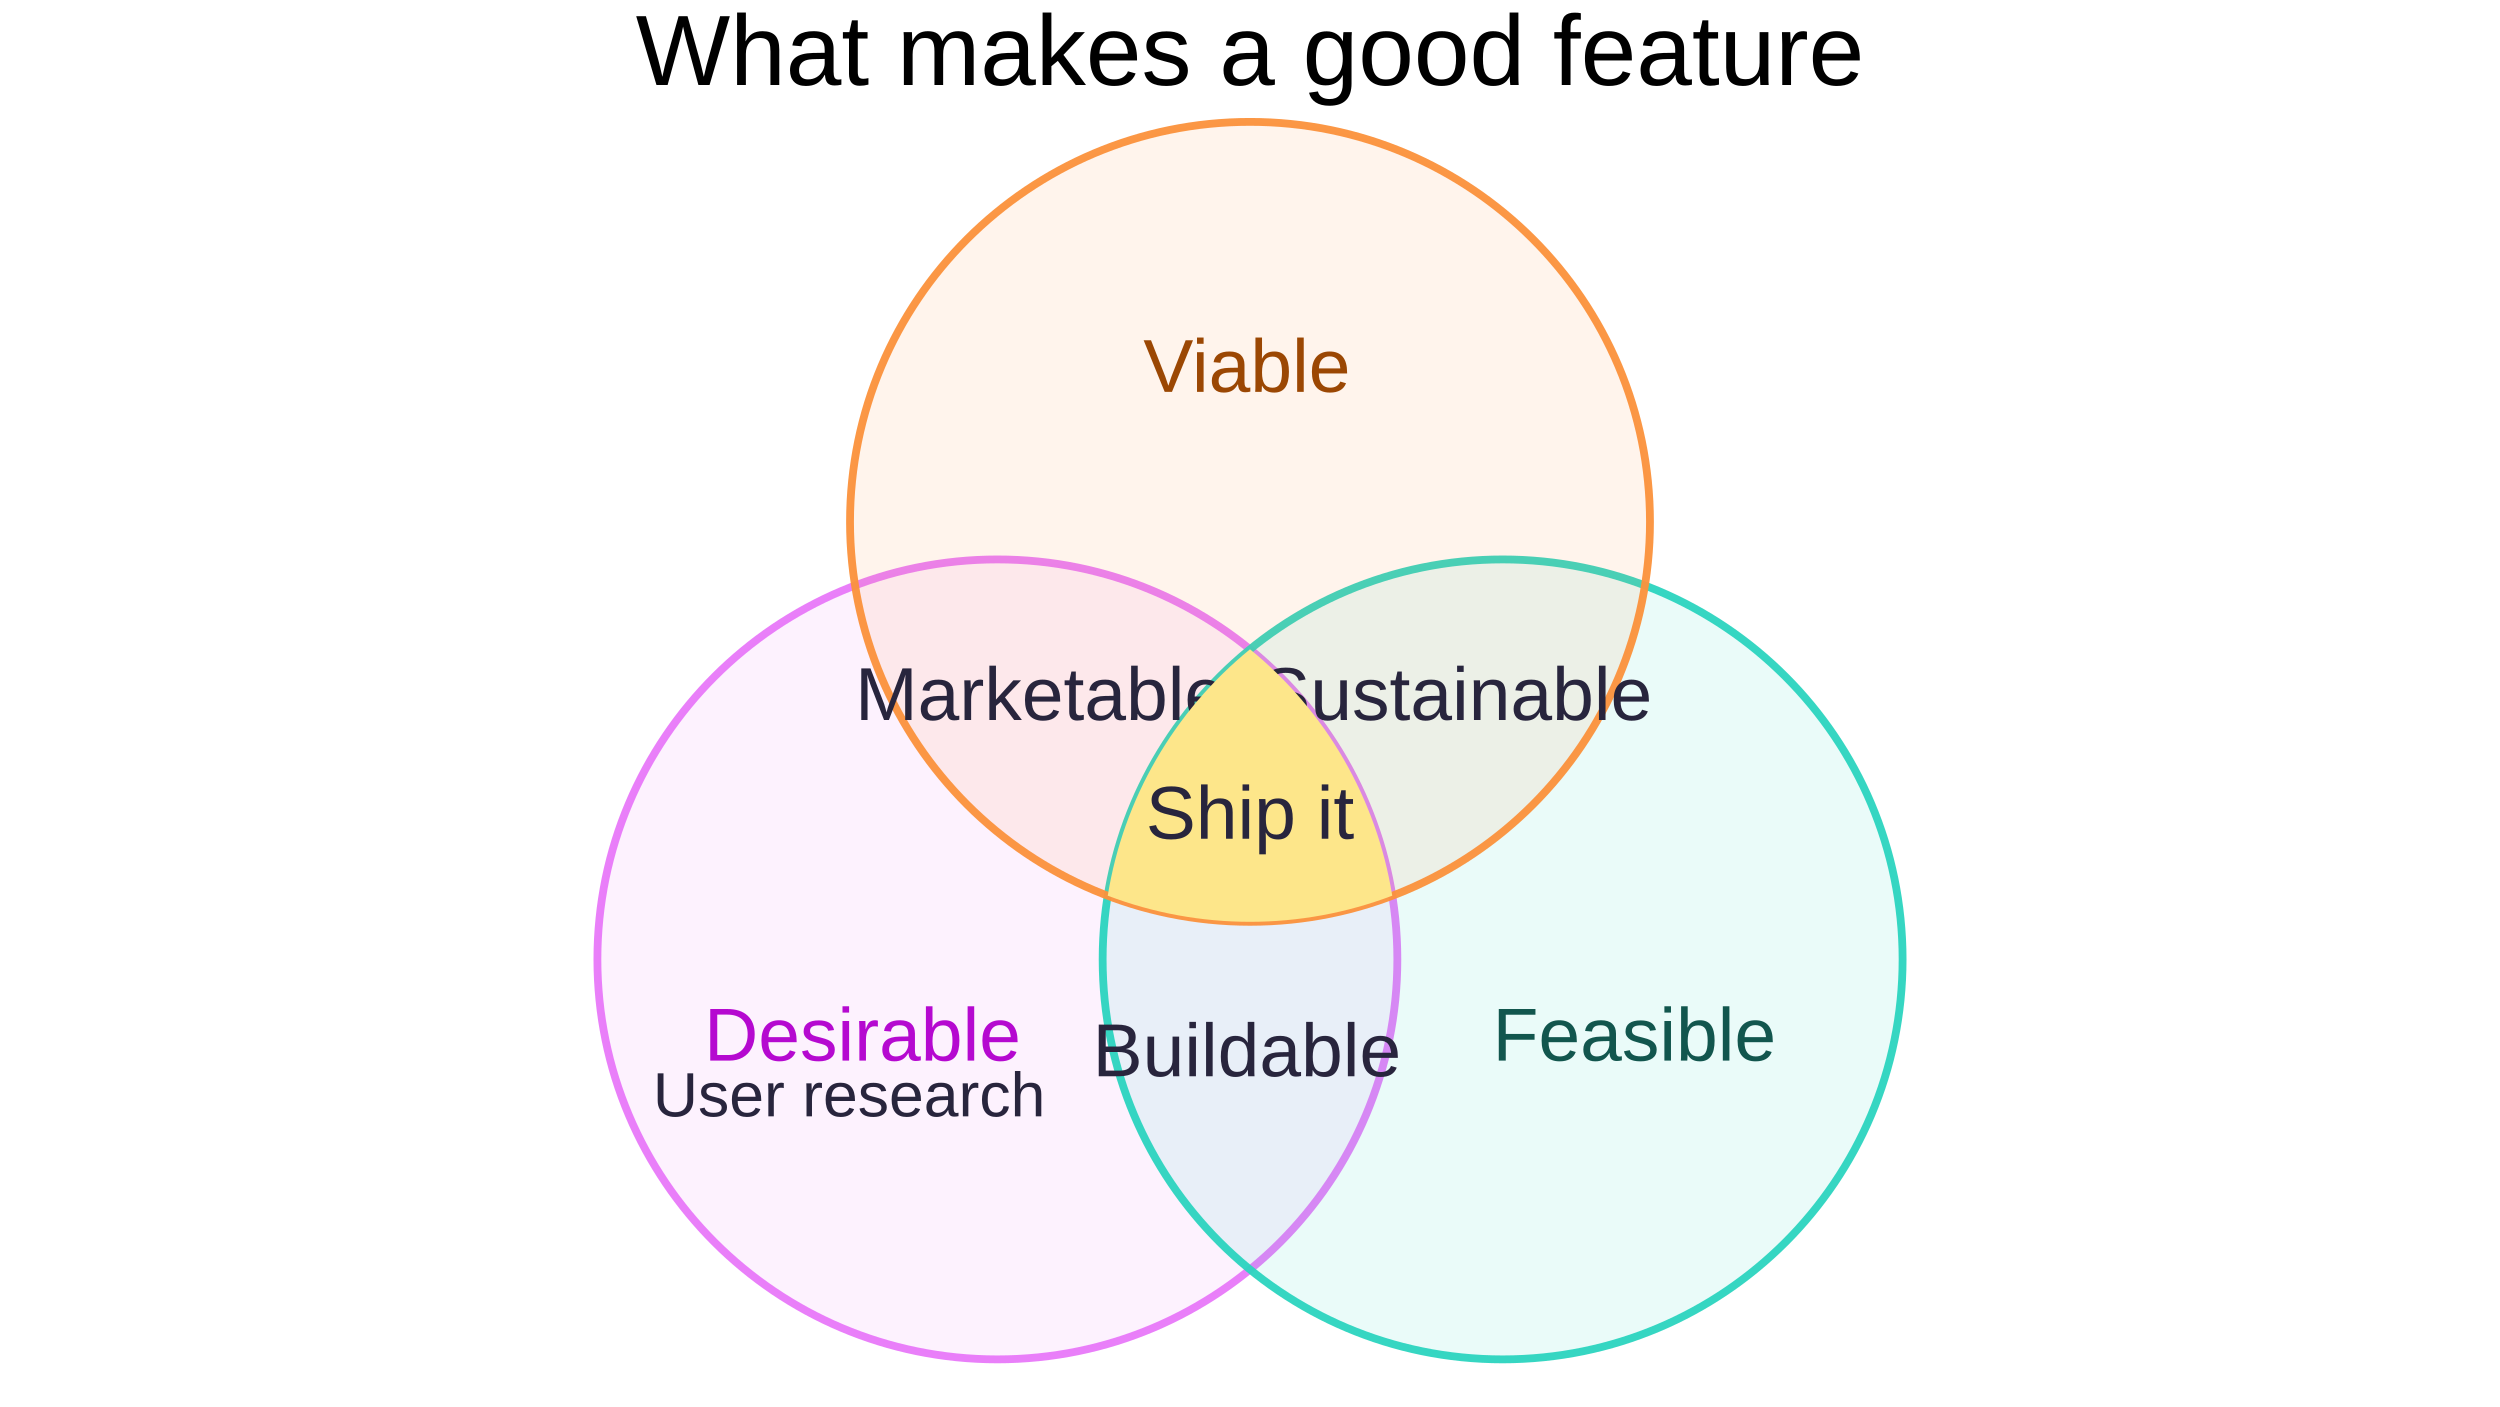
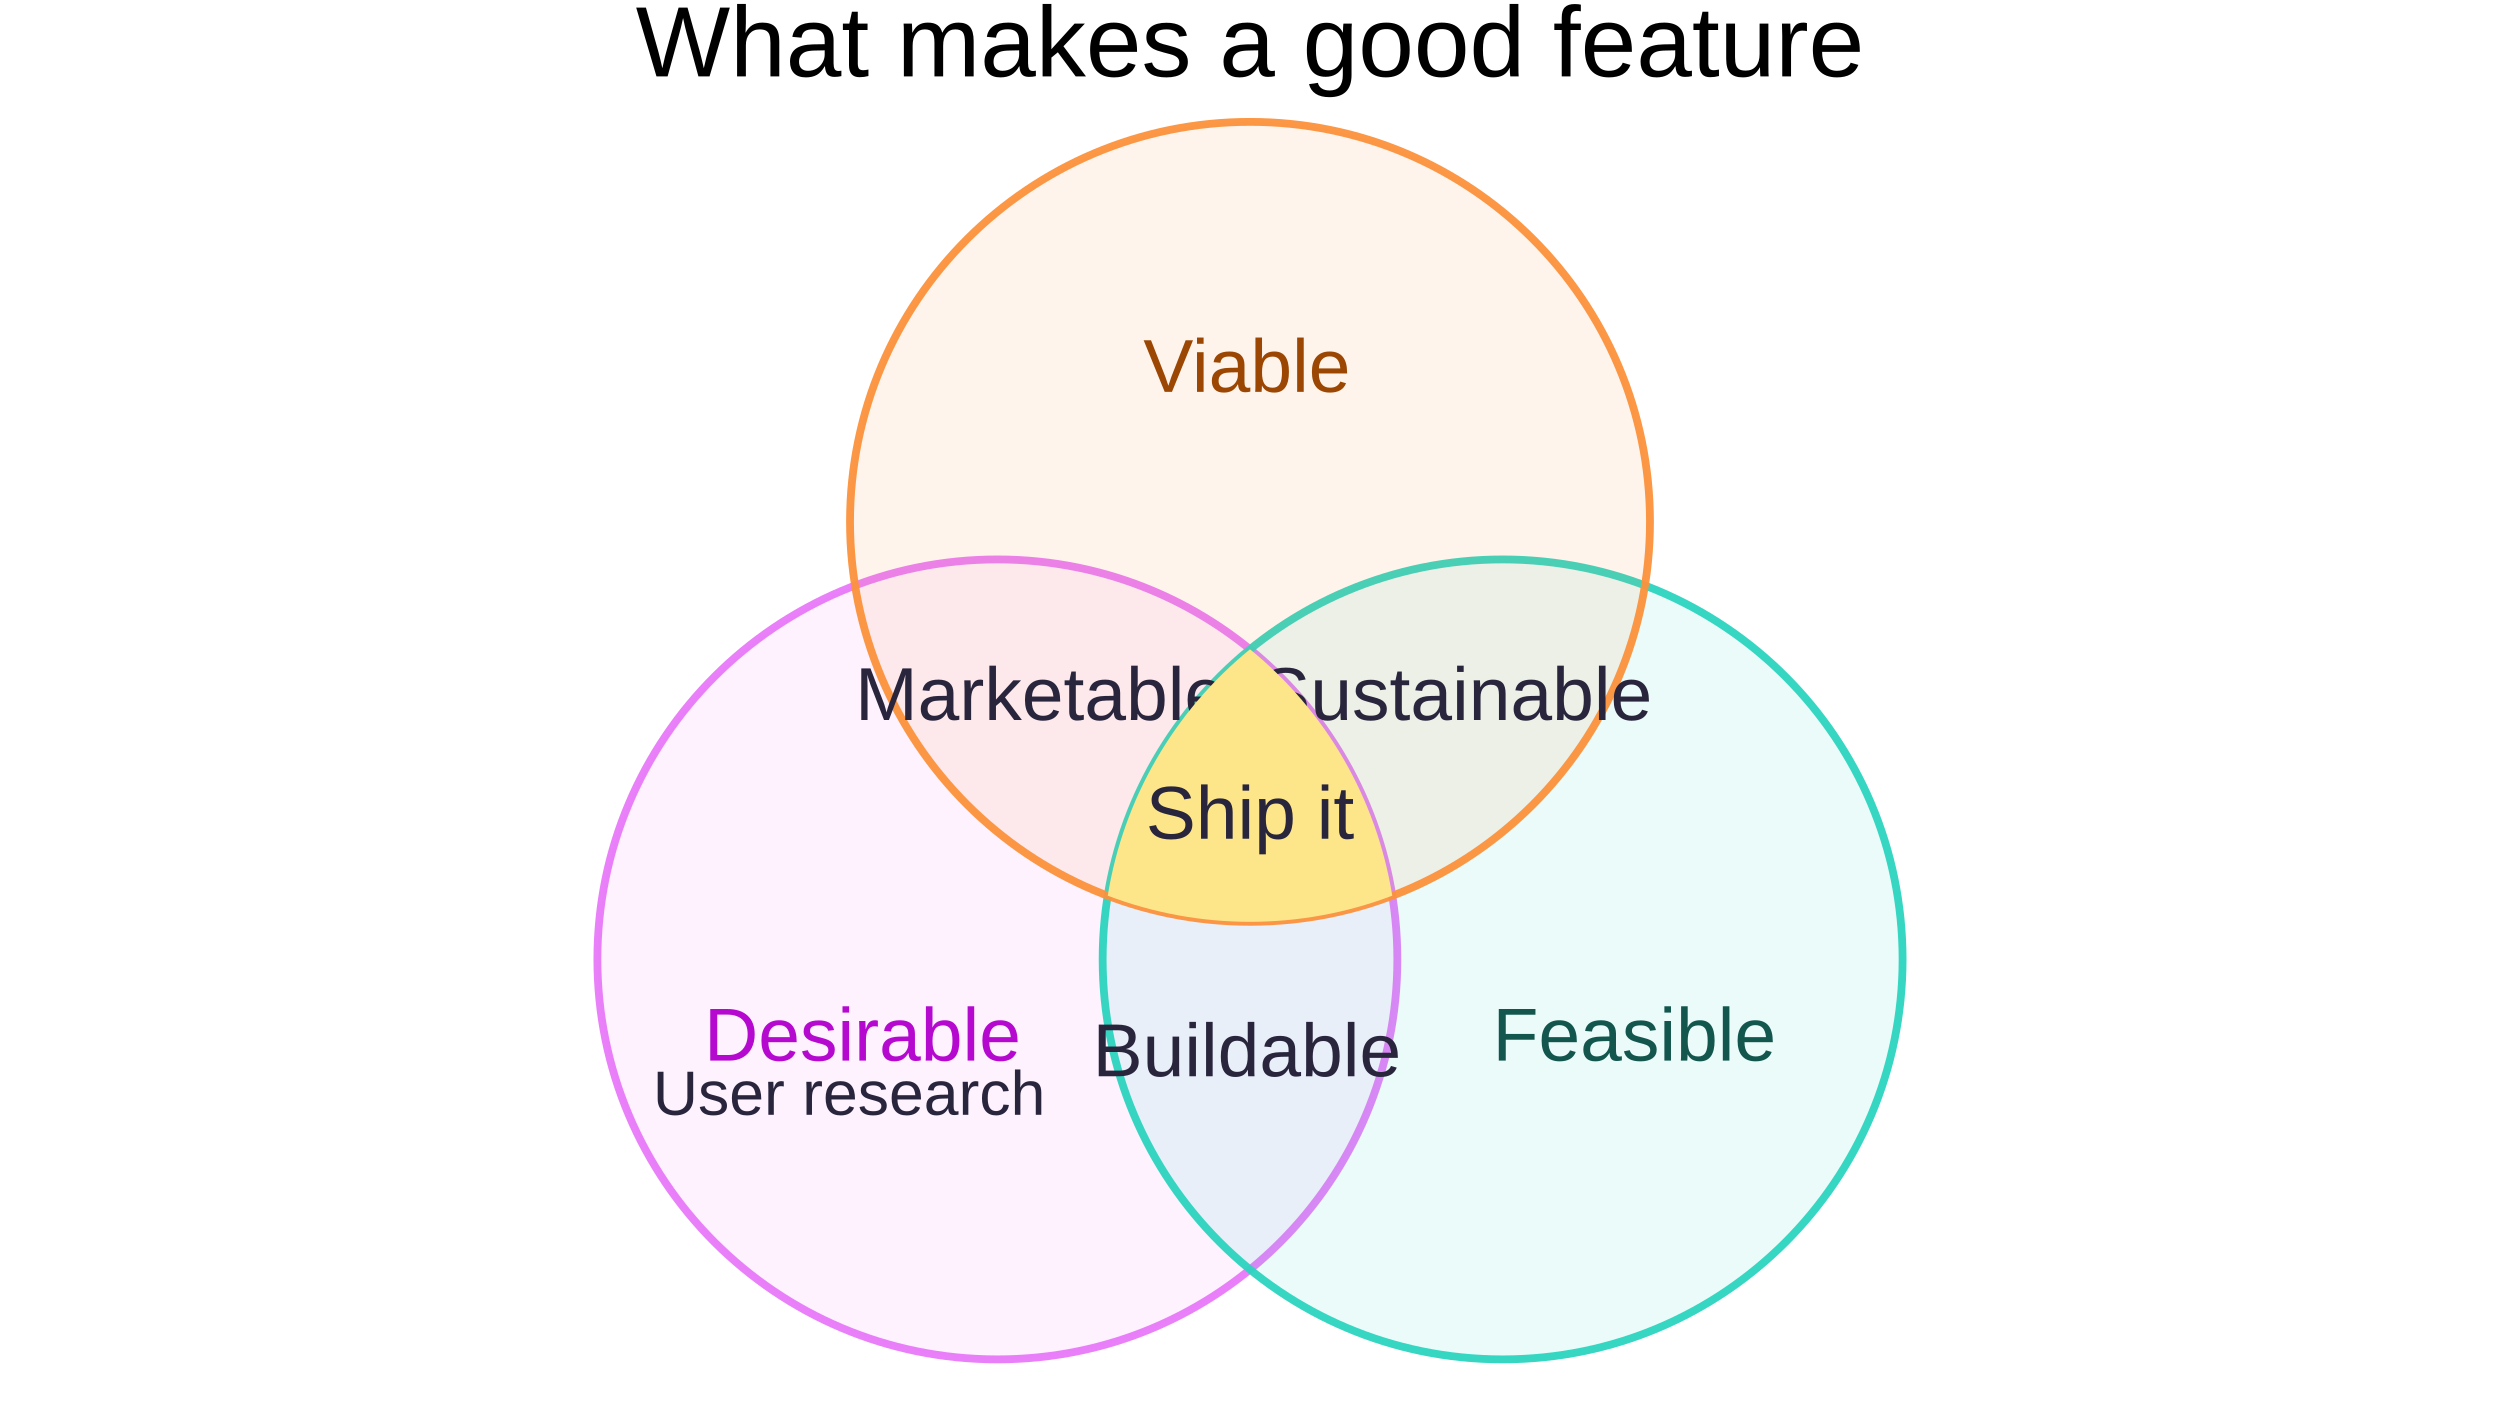
<svg xmlns="http://www.w3.org/2000/svg" id="my-svg" width="100%" class="venn" style="max-width: 800px; background-color: white;" viewBox="0 0 800 450" role="graphics-document document" aria-roledescription="venn">
  <style>#my-svg{font-family:"Recursive Variable", arial, sans-serif;font-size:16px;}#my-svg text{font-family:"Recursive Variable", arial, sans-serif;}</style>
  <g>
    <g class="venn">
-       <text class="venn-title" x="400" y="27.2" text-anchor="middle" font-size="32" fill="#000000">What makes a good feature</text>
+       <text class="venn-title" x="400" y="24.453" text-anchor="middle" font-size="32" fill="#000000">What makes a good feature</text>
      <g class="venn-area venn-circle">
        <path d="M447.153,307.008C447.153,377.696,389.849,435,319.161,435C248.473,435,191.169,377.696,191.169,307.008C191.169,236.32,248.473,179.016,319.161,179.016C389.849,179.016,447.153,236.32,447.153,307.008Z" fill="rgba(232, 121, 249, 0.1)" stroke="none" />
        <path d="M447.153,307.008C447.153,377.696,389.849,435,319.161,435C248.473,435,191.169,377.696,191.169,307.008C191.169,236.32,248.473,179.016,319.161,179.016C389.849,179.016,447.153,236.32,447.153,307.008Z" fill="none" stroke="rgba(232, 121, 249, 0.95)" stroke-width="2.5" />
        <text x="276" y="339.4" text-anchor="middle" font-size="24" fill="#b509d0">Desirable</text>
      </g>
      <g class="venn-area venn-circle">
        <path d="M608.831,307.008C608.831,377.696,551.527,435,480.839,435C410.151,435,352.847,377.696,352.847,307.008C352.847,236.32,410.151,179.016,480.839,179.016C551.527,179.016,608.831,236.32,608.831,307.008Z" fill="rgba(45, 212, 191, 0.1)" stroke="none" />
        <path d="M608.831,307.008C608.831,377.696,551.527,435,480.839,435C410.151,435,352.847,377.696,352.847,307.008C352.847,236.32,410.151,179.016,480.839,179.016C551.527,179.016,608.831,236.32,608.831,307.008Z" fill="none" stroke="rgba(45, 212, 191, 0.95)" stroke-width="2.5" />
        <text x="523" y="339.4" text-anchor="middle" font-size="24" fill="#12564e">Feasible</text>
      </g>
      <g class="venn-area venn-circle">
        <path d="M527.991,166.992C527.991,237.68,470.687,294.984,399.999,294.984C329.311,294.984,272.007,237.68,272.007,166.992C272.007,96.304,329.311,39,399.999,39C470.687,39,527.991,96.304,527.991,166.992Z" fill="rgba(251, 146, 60, 0.1)" stroke="none" />
        <path d="M527.991,166.992C527.991,237.68,470.687,294.984,399.999,294.984C329.311,294.984,272.007,237.68,272.007,166.992C272.007,96.304,329.311,39,399.999,39C470.687,39,527.991,96.304,527.991,166.992Z" fill="none" stroke="rgba(251, 146, 60, 0.95)" stroke-width="2.5" />
        <text x="399" y="125.4" text-anchor="middle" font-size="24" fill="#9b4703">Viable</text>
      </g>
      <g class="venn-area venn-intersection">
        <text x="399" y="344.4" text-anchor="middle" font-size="24" fill="#28253D">Buildable</text>
      </g>
      <g class="venn-area venn-intersection">
        <text x="466" y="230.4" text-anchor="middle" font-size="24" fill="#28253D">Sustainable</text>
      </g>
      <g class="venn-area venn-intersection">
        <text x="333" y="230.4" text-anchor="middle" font-size="24" fill="#28253D">Marketable</text>
      </g>
      <g class="venn-area venn-intersection">
        <path d="M354.482,286.617C359.48,255.647,375.678,227.59,400,207.776C424.322,227.59,440.52,255.646,445.518,286.616C416.198,297.773,383.802,297.773,354.482,286.617Z" fill="#fde68a" stroke="none" />
        <text x="400" y="268.4" text-anchor="middle" font-size="24" fill="#28253D">Ship it</text>
      </g>
      <g class="venn-text-nodes">
        <g class="venn-text-area">
-           <text class="venn-text-node" x="271.712" y="357.231" text-anchor="middle" font-size="20" fill="#28253D">User research</text>
+           <text class="venn-text-node" x="271.712" y="356.731" text-anchor="middle" font-size="20" fill="#28253D">User research</text>
        </g>
      </g>
    </g>
  </g>
</svg>
